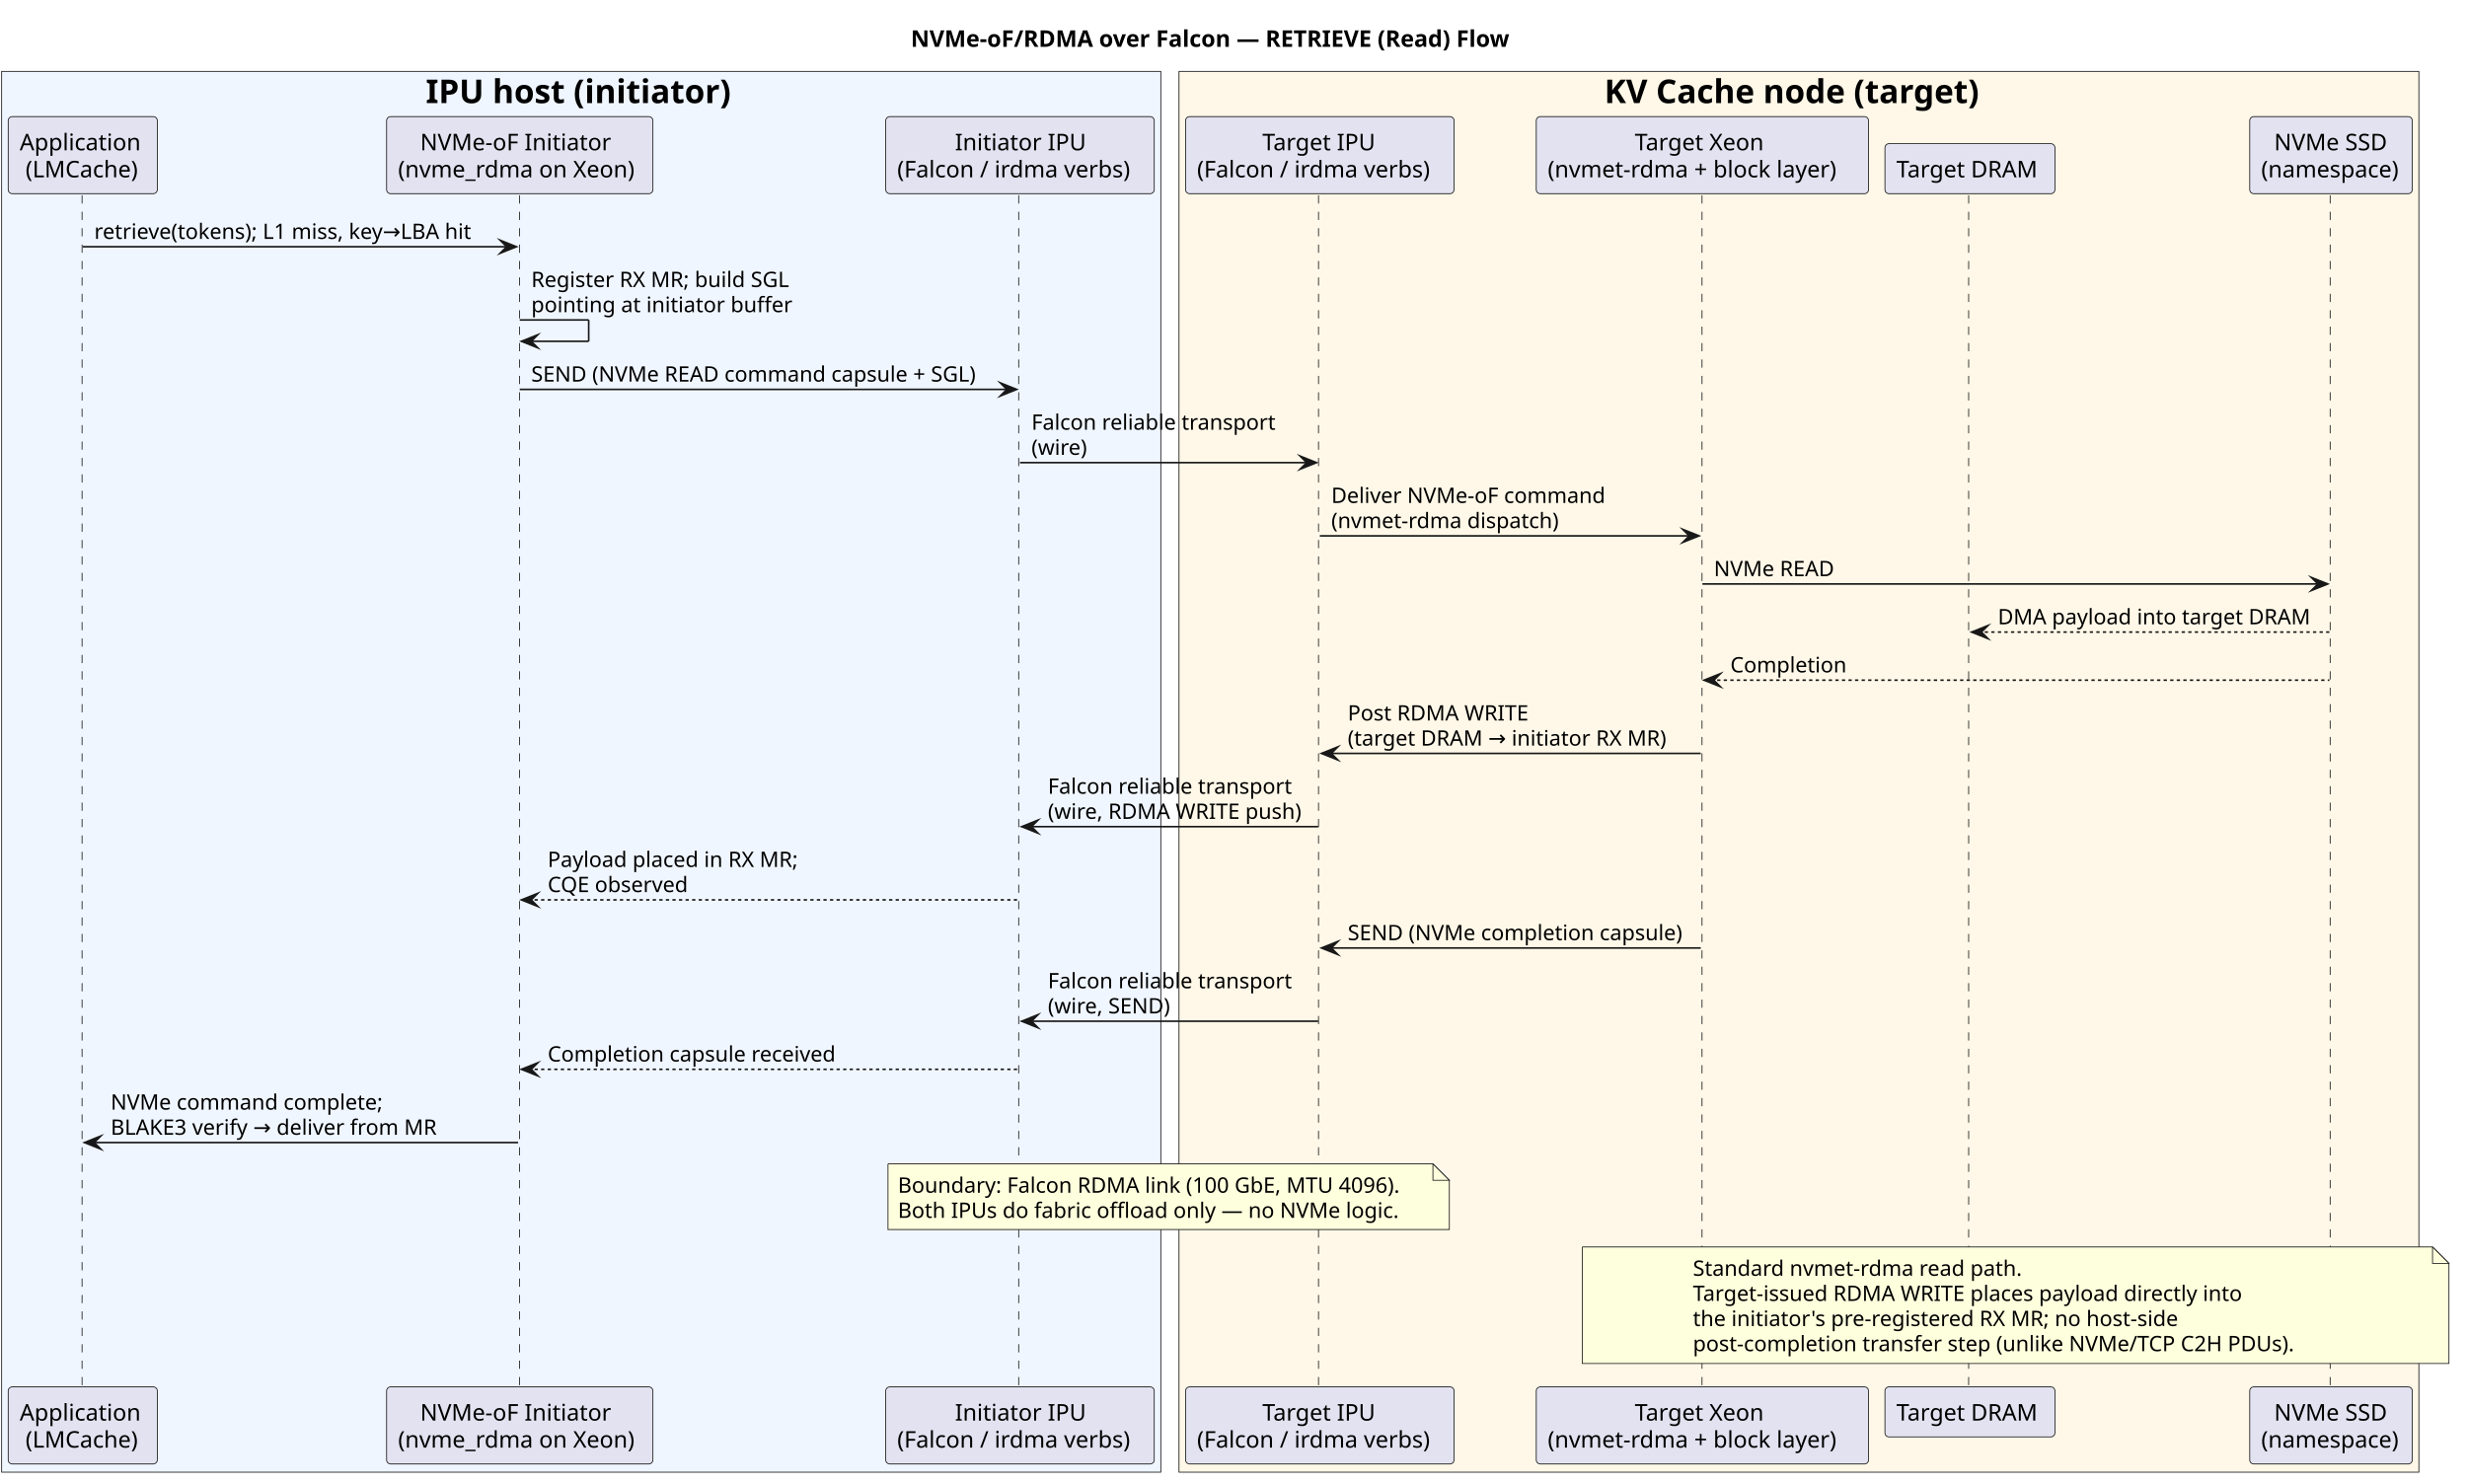
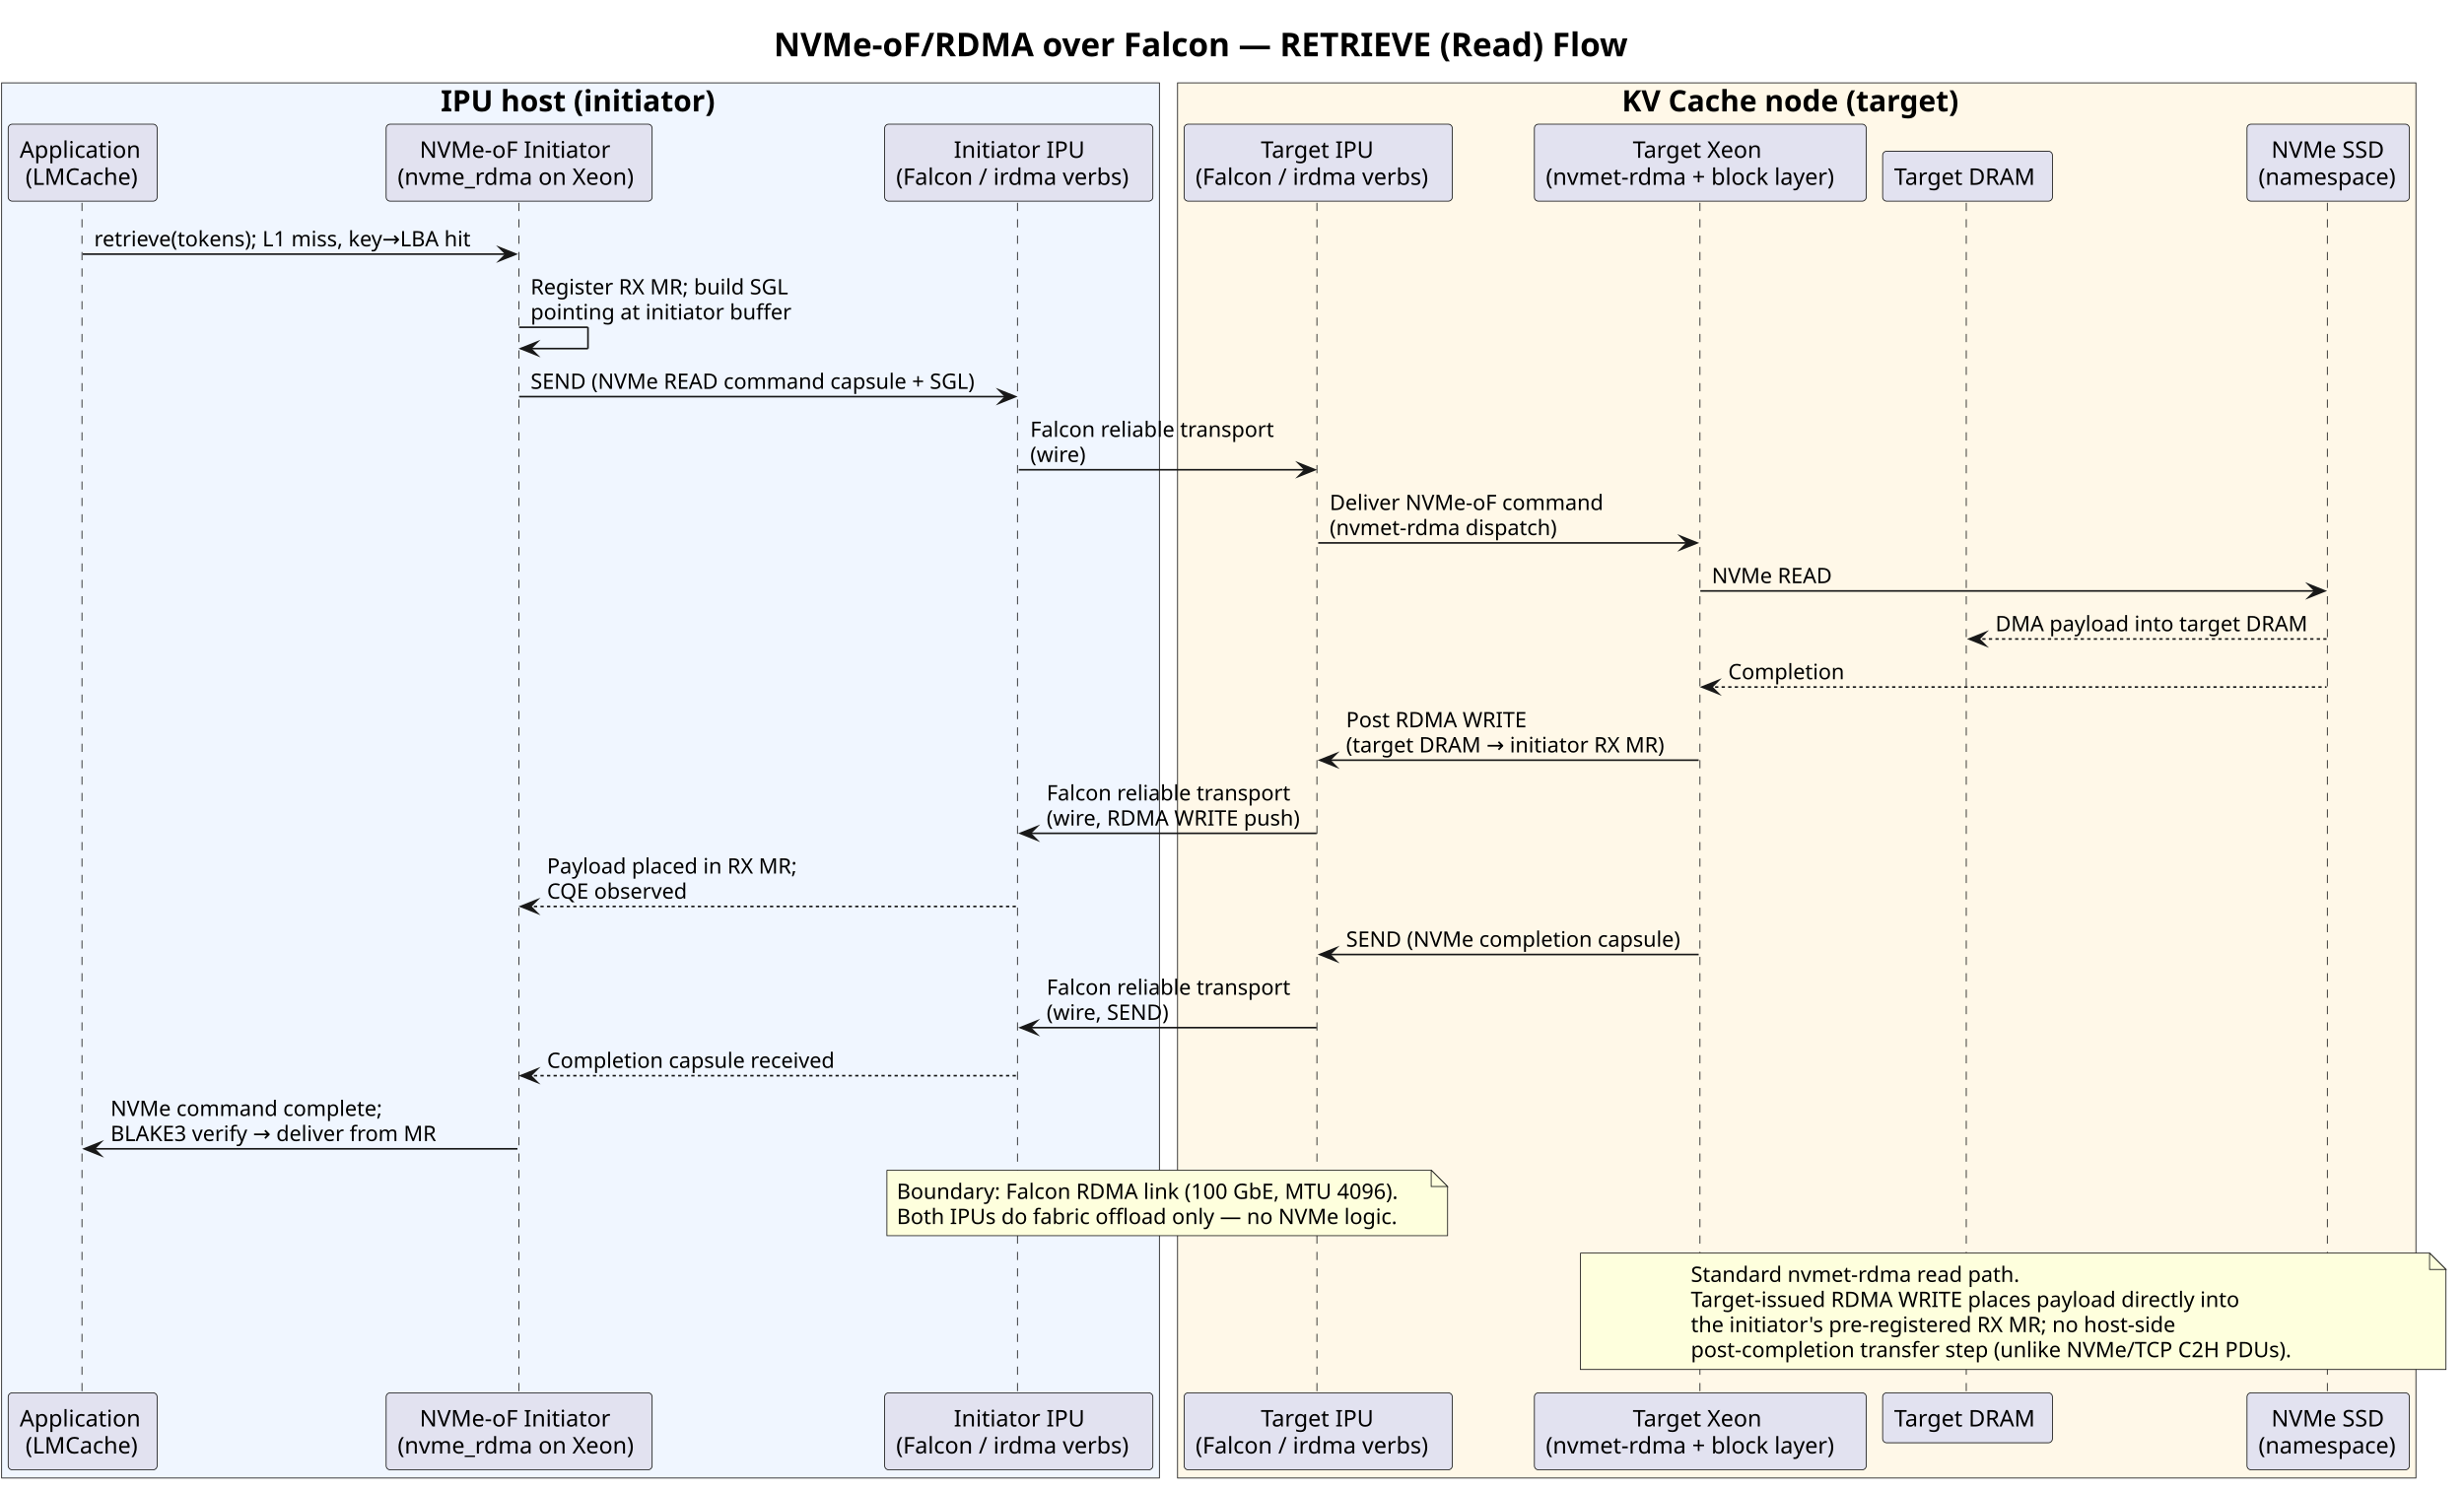
- <svg xmlns="http://www.w3.org/2000/svg" contentStyleType="text/css" data-diagram-type="SEQUENCE" height="904px" preserveAspectRatio="none" style="width:1503px;height:904px;background:#FFFFFF;" version="1.1" viewBox="0 0 1503 904" width="1503px" zoomAndPan="magnify">
+ <svg xmlns="http://www.w3.org/2000/svg" contentStyleType="text/css" data-diagram-type="SEQUENCE" height="908px" preserveAspectRatio="none" style="width:1503px;height:908px;background:#FFFFFF;" version="1.1" viewBox="0 0 1503 908" width="1503px" zoomAndPan="magnify">
  <defs />
  <g>
-     <g class="title" data-source-line="1">
-       <text fill="#000000" font-family="sans-serif" font-size="14" font-weight="700" lengthAdjust="spacing" textLength="386.962" x="554.883" y="28.535">NVMe-oF/RDMA over Falcon — RETRIEVE (Read) Flow</text>
-     </g>
-     <rect fill="#F0F6FF" height="853.514" style="stroke:#181818;stroke-width:0.5;" width="706.216" x="1" y="43.488" />
-     <text fill="#000000" font-family="sans-serif" font-size="20" font-weight="700" lengthAdjust="spacing" textLength="189.434" x="259.391" y="62.824">IPU host (initiator)</text>
-     <rect fill="#FFF8E8" height="853.514" style="stroke:#181818;stroke-width:0.5;" width="755.383" x="718.292" y="43.488" />
-     <text fill="#000000" font-family="sans-serif" font-size="20" font-weight="700" lengthAdjust="spacing" textLength="237.129" x="977.419" y="62.824">KV Cache node (target)</text>
-     <g class="participant-lifeline" data-entity-uid="part1" data-qualified-name="APP" data-source-line="5" id="part1-lifeline">
-       <g>
-         <rect fill="#000000" fill-opacity="0" height="727.006" width="8" x="46.425" y="119.019" />
-         <line style="stroke:#181818;stroke-width:0.5;stroke-dasharray:5,5;" x1="50" x2="50" y1="119.019" y2="846.025" />
-       </g>
-     </g>
-     <g class="participant-lifeline" data-entity-uid="part2" data-qualified-name="INIT" data-source-line="6" id="part2-lifeline">
-       <g>
-         <rect fill="#000000" fill-opacity="0" height="727.006" width="8" x="312.658" y="119.019" />
-         <line style="stroke:#181818;stroke-width:0.5;stroke-dasharray:5,5;" x1="316.532" x2="316.532" y1="119.019" y2="846.025" />
-       </g>
-     </g>
-     <g class="participant-lifeline" data-entity-uid="part3" data-qualified-name="IFAL" data-source-line="7" id="part3-lifeline">
-       <g>
-         <rect fill="#000000" fill-opacity="0" height="727.006" width="8" x="617.421" y="119.019" />
-         <line style="stroke:#181818;stroke-width:0.5;stroke-dasharray:5,5;" x1="620.625" x2="620.625" y1="119.019" y2="846.025" />
-       </g>
-     </g>
-     <g class="participant-lifeline" data-entity-uid="part4" data-qualified-name="TFAL" data-source-line="12" id="part4-lifeline">
-       <g>
-         <rect fill="#000000" fill-opacity="0" height="727.006" width="8" x="800.087" y="119.019" />
-         <line style="stroke:#181818;stroke-width:0.5;stroke-dasharray:5,5;" x1="803.292" x2="803.292" y1="119.019" y2="846.025" />
-       </g>
-     </g>
-     <g class="participant-lifeline" data-entity-uid="part5" data-qualified-name="CPU" data-source-line="13" id="part5-lifeline">
-       <g>
-         <rect fill="#000000" fill-opacity="0" height="727.006" width="8" x="1033.166" y="119.019" />
-         <line style="stroke:#181818;stroke-width:0.5;stroke-dasharray:5,5;" x1="1036.946" x2="1036.946" y1="119.019" y2="846.025" />
-       </g>
-     </g>
-     <g class="participant-lifeline" data-entity-uid="part6" data-qualified-name="TDDR" data-source-line="14" id="part6-lifeline">
-       <g>
-         <rect fill="#000000" fill-opacity="0" height="727.006" width="8" x="1196.168" y="119.019" />
-         <line style="stroke:#181818;stroke-width:0.5;stroke-dasharray:5,5;" x1="1199.386" x2="1199.386" y1="119.019" y2="846.025" />
-       </g>
-     </g>
-     <g class="participant-lifeline" data-entity-uid="part7" data-qualified-name="SSD" data-source-line="15" id="part7-lifeline">
-       <g>
-         <rect fill="#000000" fill-opacity="0" height="727.006" width="8" x="1416.152" y="119.019" />
-         <line style="stroke:#181818;stroke-width:0.5;stroke-dasharray:5,5;" x1="1419.629" x2="1419.629" y1="119.019" y2="846.025" />
-       </g>
-     </g>
-     <g class="participant participant-head" data-entity-uid="part1" data-qualified-name="APP" data-source-line="5" id="part1-head">
-       <rect fill="#E2E2F0" height="46.977" rx="2.5" ry="2.5" style="stroke:#181818;stroke-width:0.5;" width="90.85" x="5" y="71.043" />
-       <text fill="#000000" font-family="sans-serif" font-size="14" lengthAdjust="spacing" textLength="76.85" x="12" y="91.578">Application</text>
-       <text fill="#000000" font-family="sans-serif" font-size="14" lengthAdjust="spacing" textLength="69.706" x="15.572" y="108.066">(LMCache)</text>
-     </g>
-     <g class="participant participant-tail" data-entity-uid="part1" data-qualified-name="APP" data-source-line="5" id="part1-tail">
-       <rect fill="#E2E2F0" height="46.977" rx="2.5" ry="2.5" style="stroke:#181818;stroke-width:0.5;" width="90.85" x="5" y="845.025" />
-       <text fill="#000000" font-family="sans-serif" font-size="14" lengthAdjust="spacing" textLength="76.85" x="12" y="865.561">Application</text>
-       <text fill="#000000" font-family="sans-serif" font-size="14" lengthAdjust="spacing" textLength="69.706" x="15.572" y="882.049">(LMCache)</text>
-     </g>
-     <g class="participant participant-head" data-entity-uid="part2" data-qualified-name="INIT" data-source-line="6" id="part2-head">
-       <rect fill="#E2E2F0" height="46.977" rx="2.5" ry="2.5" style="stroke:#181818;stroke-width:0.5;" width="162.251" x="235.532" y="71.043" />
-       <text fill="#000000" font-family="sans-serif" font-size="14" lengthAdjust="spacing" textLength="121.338" x="255.989" y="91.578">NVMe-oF Initiator</text>
-       <text fill="#000000" font-family="sans-serif" font-size="14" lengthAdjust="spacing" textLength="148.251" x="242.532" y="108.066">(nvme_rdma on Xeon)</text>
-     </g>
-     <g class="participant participant-tail" data-entity-uid="part2" data-qualified-name="INIT" data-source-line="6" id="part2-tail">
-       <rect fill="#E2E2F0" height="46.977" rx="2.5" ry="2.5" style="stroke:#181818;stroke-width:0.5;" width="162.251" x="235.532" y="845.025" />
-       <text fill="#000000" font-family="sans-serif" font-size="14" lengthAdjust="spacing" textLength="121.338" x="255.989" y="865.561">NVMe-oF Initiator</text>
-       <text fill="#000000" font-family="sans-serif" font-size="14" lengthAdjust="spacing" textLength="148.251" x="242.532" y="882.049">(nvme_rdma on Xeon)</text>
-     </g>
-     <g class="participant participant-head" data-entity-uid="part3" data-qualified-name="IFAL" data-source-line="7" id="part3-head">
-       <rect fill="#E2E2F0" height="46.977" rx="2.5" ry="2.5" style="stroke:#181818;stroke-width:0.5;" width="163.591" x="539.625" y="71.043" />
-       <text fill="#000000" font-family="sans-serif" font-size="14" lengthAdjust="spacing" textLength="79.249" x="581.796" y="91.578">Initiator IPU</text>
-       <text fill="#000000" font-family="sans-serif" font-size="14" lengthAdjust="spacing" textLength="149.591" x="546.625" y="108.066">(Falcon / irdma verbs)</text>
-     </g>
-     <g class="participant participant-tail" data-entity-uid="part3" data-qualified-name="IFAL" data-source-line="7" id="part3-tail">
-       <rect fill="#E2E2F0" height="46.977" rx="2.5" ry="2.5" style="stroke:#181818;stroke-width:0.5;" width="163.591" x="539.625" y="845.025" />
-       <text fill="#000000" font-family="sans-serif" font-size="14" lengthAdjust="spacing" textLength="79.249" x="581.796" y="865.561">Initiator IPU</text>
-       <text fill="#000000" font-family="sans-serif" font-size="14" lengthAdjust="spacing" textLength="149.591" x="546.625" y="882.049">(Falcon / irdma verbs)</text>
-     </g>
-     <g class="participant participant-head" data-entity-uid="part4" data-qualified-name="TFAL" data-source-line="12" id="part4-head">
-       <rect fill="#E2E2F0" height="46.977" rx="2.5" ry="2.5" style="stroke:#181818;stroke-width:0.5;" width="163.591" x="722.292" y="71.043" />
-       <text fill="#000000" font-family="sans-serif" font-size="14" lengthAdjust="spacing" textLength="69.98" x="769.097" y="91.578">Target IPU</text>
-       <text fill="#000000" font-family="sans-serif" font-size="14" lengthAdjust="spacing" textLength="149.591" x="729.292" y="108.066">(Falcon / irdma verbs)</text>
-     </g>
-     <g class="participant participant-tail" data-entity-uid="part4" data-qualified-name="TFAL" data-source-line="12" id="part4-tail">
-       <rect fill="#E2E2F0" height="46.977" rx="2.5" ry="2.5" style="stroke:#181818;stroke-width:0.5;" width="163.591" x="722.292" y="845.025" />
-       <text fill="#000000" font-family="sans-serif" font-size="14" lengthAdjust="spacing" textLength="69.98" x="769.097" y="865.561">Target IPU</text>
-       <text fill="#000000" font-family="sans-serif" font-size="14" lengthAdjust="spacing" textLength="149.591" x="729.292" y="882.049">(Falcon / irdma verbs)</text>
-     </g>
-     <g class="participant participant-head" data-entity-uid="part5" data-qualified-name="CPU" data-source-line="13" id="part5-head">
-       <rect fill="#E2E2F0" height="46.977" rx="2.5" ry="2.5" style="stroke:#181818;stroke-width:0.5;" width="202.44" x="935.946" y="71.043" />
-       <text fill="#000000" font-family="sans-serif" font-size="14" lengthAdjust="spacing" textLength="82.359" x="995.986" y="91.578">Target Xeon</text>
-       <text fill="#000000" font-family="sans-serif" font-size="14" lengthAdjust="spacing" textLength="188.44" x="942.946" y="108.066">(nvmet-rdma + block layer)</text>
-     </g>
-     <g class="participant participant-tail" data-entity-uid="part5" data-qualified-name="CPU" data-source-line="13" id="part5-tail">
-       <rect fill="#E2E2F0" height="46.977" rx="2.5" ry="2.5" style="stroke:#181818;stroke-width:0.5;" width="202.44" x="935.946" y="845.025" />
-       <text fill="#000000" font-family="sans-serif" font-size="14" lengthAdjust="spacing" textLength="82.359" x="995.986" y="865.561">Target Xeon</text>
-       <text fill="#000000" font-family="sans-serif" font-size="14" lengthAdjust="spacing" textLength="188.44" x="942.946" y="882.049">(nvmet-rdma + block layer)</text>
-     </g>
-     <g class="participant participant-head" data-entity-uid="part6" data-qualified-name="TDDR" data-source-line="14" id="part6-head">
-       <rect fill="#E2E2F0" height="30.488" rx="2.5" ry="2.5" style="stroke:#181818;stroke-width:0.5;" width="103.564" x="1148.386" y="87.531" />
-       <text fill="#000000" font-family="sans-serif" font-size="14" lengthAdjust="spacing" textLength="89.564" x="1155.386" y="108.066">Target DRAM</text>
-     </g>
-     <g class="participant participant-tail" data-entity-uid="part6" data-qualified-name="TDDR" data-source-line="14" id="part6-tail">
-       <rect fill="#E2E2F0" height="30.488" rx="2.5" ry="2.5" style="stroke:#181818;stroke-width:0.5;" width="103.564" x="1148.386" y="845.025" />
-       <text fill="#000000" font-family="sans-serif" font-size="14" lengthAdjust="spacing" textLength="89.564" x="1155.386" y="865.561">Target DRAM</text>
-     </g>
-     <g class="participant participant-head" data-entity-uid="part7" data-qualified-name="SSD" data-source-line="15" id="part7-head">
-       <rect fill="#E2E2F0" height="46.977" rx="2.5" ry="2.5" style="stroke:#181818;stroke-width:0.5;" width="99.046" x="1370.629" y="71.043" />
-       <text fill="#000000" font-family="sans-serif" font-size="14" lengthAdjust="spacing" textLength="69.351" x="1385.477" y="91.578">NVMe SSD</text>
-       <text fill="#000000" font-family="sans-serif" font-size="14" lengthAdjust="spacing" textLength="85.046" x="1377.629" y="108.066">(namespace)</text>
-     </g>
-     <g class="participant participant-tail" data-entity-uid="part7" data-qualified-name="SSD" data-source-line="15" id="part7-tail">
-       <rect fill="#E2E2F0" height="46.977" rx="2.5" ry="2.5" style="stroke:#181818;stroke-width:0.5;" width="99.046" x="1370.629" y="845.025" />
-       <text fill="#000000" font-family="sans-serif" font-size="14" lengthAdjust="spacing" textLength="69.351" x="1385.477" y="865.561">NVMe SSD</text>
-       <text fill="#000000" font-family="sans-serif" font-size="14" lengthAdjust="spacing" textLength="85.046" x="1377.629" y="882.049">(namespace)</text>
-     </g>
-     <g class="message" data-entity-1="part1" data-entity-2="part2" data-source-line="18" id="msg1">
-       <polygon fill="#181818" points="304.658,146.33,314.658,150.33,304.658,154.33,308.658,150.33" style="stroke:#181818;stroke-width:1;stroke-linejoin:miter;stroke-miterlimit:10;" />
-       <line style="stroke:#181818;stroke-width:1;" x1="50.425" x2="310.658" y1="150.33" y2="150.33" />
-       <text fill="#000000" font-family="sans-serif" font-size="13" lengthAdjust="spacing" textLength="242.233" x="57.425" y="145.588">retrieve(tokens); L1 miss, key→LBA hit</text>
-     </g>
-     <g class="message" data-entity-1="part2" data-entity-2="part2" data-source-line="19" id="msg2">
-       <line style="stroke:#181818;stroke-width:1;" x1="316.658" x2="358.658" y1="194.951" y2="194.951" />
-       <line style="stroke:#181818;stroke-width:1;" x1="358.658" x2="358.658" y1="194.951" y2="207.951" />
-       <line style="stroke:#181818;stroke-width:1;" x1="317.658" x2="358.658" y1="207.951" y2="207.951" />
-       <polygon fill="#181818" points="327.658,203.951,317.658,207.951,327.658,211.951,323.658,207.951" style="stroke:#181818;stroke-width:1;stroke-linejoin:miter;stroke-miterlimit:10;" />
-       <text fill="#000000" font-family="sans-serif" font-size="13" lengthAdjust="spacing" textLength="162.995" x="323.658" y="174.898">Register RX MR; build SGL</text>
-       <text fill="#000000" font-family="sans-serif" font-size="13" lengthAdjust="spacing" textLength="165.09" x="323.658" y="190.209">pointing at initiator buffer</text>
-     </g>
-     <g class="message" data-entity-1="part2" data-entity-2="part3" data-source-line="20" id="msg3">
-       <polygon fill="#181818" points="609.421,233.262,619.421,237.262,609.421,241.262,613.421,237.262" style="stroke:#181818;stroke-width:1;stroke-linejoin:miter;stroke-miterlimit:10;" />
-       <line style="stroke:#181818;stroke-width:1;" x1="316.658" x2="615.421" y1="237.262" y2="237.262" />
-       <text fill="#000000" font-family="sans-serif" font-size="13" lengthAdjust="spacing" textLength="280.763" x="323.658" y="232.519">SEND (NVMe READ command capsule + SGL)</text>
-     </g>
-     <g class="message" data-entity-1="part3" data-entity-2="part4" data-source-line="21" id="msg4">
-       <polygon fill="#181818" points="792.087,277.883,802.087,281.883,792.087,285.883,796.087,281.883" style="stroke:#181818;stroke-width:1;stroke-linejoin:miter;stroke-miterlimit:10;" />
-       <line style="stroke:#181818;stroke-width:1;" x1="621.421" x2="798.087" y1="281.883" y2="281.883" />
-       <text fill="#000000" font-family="sans-serif" font-size="13" lengthAdjust="spacing" textLength="153.69" x="628.421" y="261.83">Falcon reliable transport</text>
-       <text fill="#000000" font-family="sans-serif" font-size="13" lengthAdjust="spacing" textLength="34.791" x="628.421" y="277.141">(wire)</text>
-     </g>
-     <g class="message" data-entity-1="part4" data-entity-2="part5" data-source-line="22" id="msg5">
-       <polygon fill="#181818" points="1025.166,322.504,1035.166,326.504,1025.166,330.504,1029.166,326.504" style="stroke:#181818;stroke-width:1;stroke-linejoin:miter;stroke-miterlimit:10;" />
-       <line style="stroke:#181818;stroke-width:1;" x1="804.087" x2="1031.166" y1="326.504" y2="326.504" />
-       <text fill="#000000" font-family="sans-serif" font-size="13" lengthAdjust="spacing" textLength="173.38" x="811.087" y="306.451">Deliver NVMe-oF command</text>
-       <text fill="#000000" font-family="sans-serif" font-size="13" lengthAdjust="spacing" textLength="145.463" x="811.087" y="321.762">(nvmet-rdma dispatch)</text>
-     </g>
-     <g class="message" data-entity-1="part5" data-entity-2="part7" data-source-line="24" id="msg6">
-       <polygon fill="#181818" points="1408.152,351.815,1418.152,355.815,1408.152,359.815,1412.152,355.815" style="stroke:#181818;stroke-width:1;stroke-linejoin:miter;stroke-miterlimit:10;" />
-       <line style="stroke:#181818;stroke-width:1;" x1="1037.166" x2="1414.152" y1="355.815" y2="355.815" />
-       <text fill="#000000" font-family="sans-serif" font-size="13" lengthAdjust="spacing" textLength="74.629" x="1044.166" y="351.072">NVMe READ</text>
-     </g>
-     <g class="message" data-entity-1="part7" data-entity-2="part6" data-source-line="25" id="msg7">
-       <polygon fill="#181818" points="1211.168,381.125,1201.168,385.125,1211.168,389.125,1207.168,385.125" style="stroke:#181818;stroke-width:1;stroke-linejoin:miter;stroke-miterlimit:10;" />
-       <line style="stroke:#181818;stroke-width:1;stroke-dasharray:2,2;" x1="1205.168" x2="1419.152" y1="385.125" y2="385.125" />
-       <text fill="#000000" font-family="sans-serif" font-size="13" lengthAdjust="spacing" textLength="195.984" x="1217.168" y="380.383">DMA payload into target DRAM</text>
-     </g>
-     <g class="message" data-entity-1="part7" data-entity-2="part5" data-source-line="26" id="msg8">
-       <polygon fill="#181818" points="1048.166,410.435,1038.166,414.435,1048.166,418.435,1044.166,414.435" style="stroke:#181818;stroke-width:1;stroke-linejoin:miter;stroke-miterlimit:10;" />
-       <line style="stroke:#181818;stroke-width:1;stroke-dasharray:2,2;" x1="1042.166" x2="1419.152" y1="414.435" y2="414.435" />
-       <text fill="#000000" font-family="sans-serif" font-size="13" lengthAdjust="spacing" textLength="72.973" x="1054.166" y="409.693">Completion</text>
-     </g>
-     <g class="message" data-entity-1="part5" data-entity-2="part4" data-source-line="28" id="msg9">
-       <polygon fill="#181818" points="815.087,455.057,805.087,459.057,815.087,463.057,811.087,459.057" style="stroke:#181818;stroke-width:1;stroke-linejoin:miter;stroke-miterlimit:10;" />
-       <line style="stroke:#181818;stroke-width:1;" x1="809.087" x2="1036.166" y1="459.057" y2="459.057" />
-       <text fill="#000000" font-family="sans-serif" font-size="13" lengthAdjust="spacing" textLength="111.363" x="821.087" y="439.004">Post RDMA WRITE</text>
-       <text fill="#000000" font-family="sans-serif" font-size="13" lengthAdjust="spacing" textLength="203.042" x="821.087" y="454.315">(target DRAM → initiator RX MR)</text>
-     </g>
-     <g class="message" data-entity-1="part4" data-entity-2="part3" data-source-line="29" id="msg10">
-       <polygon fill="#181818" points="632.421,499.678,622.421,503.678,632.421,507.678,628.421,503.678" style="stroke:#181818;stroke-width:1;stroke-linejoin:miter;stroke-miterlimit:10;" />
-       <line style="stroke:#181818;stroke-width:1;" x1="626.421" x2="803.087" y1="503.678" y2="503.678" />
-       <text fill="#000000" font-family="sans-serif" font-size="13" lengthAdjust="spacing" textLength="153.69" x="638.421" y="483.625">Falcon reliable transport</text>
-       <text fill="#000000" font-family="sans-serif" font-size="13" lengthAdjust="spacing" textLength="158.666" x="638.421" y="498.935">(wire, RDMA WRITE push)</text>
-     </g>
-     <g class="message" data-entity-1="part3" data-entity-2="part2" data-source-line="30" id="msg11">
-       <polygon fill="#181818" points="327.658,544.299,317.658,548.299,327.658,552.299,323.658,548.299" style="stroke:#181818;stroke-width:1;stroke-linejoin:miter;stroke-miterlimit:10;" />
-       <line style="stroke:#181818;stroke-width:1;stroke-dasharray:2,2;" x1="321.658" x2="620.421" y1="548.299" y2="548.299" />
-       <text fill="#000000" font-family="sans-serif" font-size="13" lengthAdjust="spacing" textLength="157.631" x="333.658" y="528.246">Payload placed in RX MR;</text>
-       <text fill="#000000" font-family="sans-serif" font-size="13" lengthAdjust="spacing" textLength="87.763" x="333.658" y="543.557">CQE observed</text>
-     </g>
-     <g class="message" data-entity-1="part5" data-entity-2="part4" data-source-line="32" id="msg12">
-       <polygon fill="#181818" points="815.087,573.609,805.087,577.609,815.087,581.609,811.087,577.609" style="stroke:#181818;stroke-width:1;stroke-linejoin:miter;stroke-miterlimit:10;" />
-       <line style="stroke:#181818;stroke-width:1;" x1="809.087" x2="1036.166" y1="577.609" y2="577.609" />
-       <text fill="#000000" font-family="sans-serif" font-size="13" lengthAdjust="spacing" textLength="209.079" x="821.087" y="572.867">SEND (NVMe completion capsule)</text>
-     </g>
-     <g class="message" data-entity-1="part4" data-entity-2="part3" data-source-line="33" id="msg13">
-       <polygon fill="#181818" points="632.421,618.231,622.421,622.231,632.421,626.231,628.421,622.231" style="stroke:#181818;stroke-width:1;stroke-linejoin:miter;stroke-miterlimit:10;" />
-       <line style="stroke:#181818;stroke-width:1;" x1="626.421" x2="803.087" y1="622.231" y2="622.231" />
-       <text fill="#000000" font-family="sans-serif" font-size="13" lengthAdjust="spacing" textLength="153.69" x="638.421" y="602.178">Falcon reliable transport</text>
-       <text fill="#000000" font-family="sans-serif" font-size="13" lengthAdjust="spacing" textLength="76.407" x="638.421" y="617.488">(wire, SEND)</text>
-     </g>
-     <g class="message" data-entity-1="part3" data-entity-2="part2" data-source-line="34" id="msg14">
-       <polygon fill="#181818" points="327.658,647.541,317.658,651.541,327.658,655.541,323.658,651.541" style="stroke:#181818;stroke-width:1;stroke-linejoin:miter;stroke-miterlimit:10;" />
-       <line style="stroke:#181818;stroke-width:1;stroke-dasharray:2,2;" x1="321.658" x2="620.421" y1="651.541" y2="651.541" />
-       <text fill="#000000" font-family="sans-serif" font-size="13" lengthAdjust="spacing" textLength="181.289" x="333.658" y="646.799">Completion capsule received</text>
-     </g>
-     <g class="message" data-entity-1="part2" data-entity-2="part1" data-source-line="36" id="msg15">
-       <polygon fill="#181818" points="61.425,692.162,51.425,696.162,61.425,700.162,57.425,696.162" style="stroke:#181818;stroke-width:1;stroke-linejoin:miter;stroke-miterlimit:10;" />
-       <line style="stroke:#181818;stroke-width:1;" x1="55.425" x2="315.658" y1="696.162" y2="696.162" />
-       <text fill="#000000" font-family="sans-serif" font-size="13" lengthAdjust="spacing" textLength="169.298" x="67.425" y="676.109">NVMe command complete;</text>
-       <text fill="#000000" font-family="sans-serif" font-size="13" lengthAdjust="spacing" textLength="207.188" x="67.425" y="691.42">BLAKE3 verify → deliver from MR</text>
-     </g>
-     <path d="M541,709.162 L541,749.162 L883,749.162 L883,719.162 L873,709.162 L541,709.162" fill="#FEFFDD" style="stroke:#181818;stroke-width:0.5;" />
-     <path d="M873,709.162 L873,719.162 L883,719.162 L873,709.162" fill="#FEFFDD" style="stroke:#181818;stroke-width:0.5;" />
-     <text fill="#000000" font-family="sans-serif" font-size="13" lengthAdjust="spacing" textLength="321.172" x="547" y="726.731">Boundary: Falcon RDMA link (100 GbE, MTU 4096).</text>
-     <text fill="#000000" font-family="sans-serif" font-size="13" lengthAdjust="spacing" textLength="315.25" x="547" y="742.041">Both IPUs do fabric offload only — no NVMe logic.</text>
-     <path d="M964,759.783 L964,830.783 L1492,830.783 L1492,769.783 L1482,759.783 L964,759.783" fill="#FEFFDD" style="stroke:#181818;stroke-width:0.5;" />
-     <path d="M1482,759.783 L1482,769.783 L1492,769.783 L1482,759.783" fill="#FEFFDD" style="stroke:#181818;stroke-width:0.5;" />
-     <text fill="#000000" font-family="sans-serif" font-size="13" lengthAdjust="spacing" textLength="208.019" x="1031.388" y="777.352">Standard nvmet-rdma read path.</text>
-     <text fill="#000000" font-family="sans-serif" font-size="13" lengthAdjust="spacing" textLength="350.264" x="1031.388" y="792.662">Target-issued RDMA WRITE places payload directly into</text>
-     <text fill="#000000" font-family="sans-serif" font-size="13" lengthAdjust="spacing" textLength="312.99" x="1031.388" y="807.973">the initiator's pre-registered RX MR; no host-side</text>
-     <text fill="#000000" font-family="sans-serif" font-size="13" lengthAdjust="spacing" textLength="384.954" x="1031.388" y="823.283">post-completion transfer step (unlike NVMe/TCP C2H PDUs).</text>
+     <g class="title" data-source-line="2">
+       <text fill="#000000" font-family="sans-serif" font-size="20" font-weight="700" lengthAdjust="spacing" textLength="552.803" x="471.963" y="34.336">NVMe-oF/RDMA over Falcon — RETRIEVE (Read) Flow</text>
+     </g>
+     <rect fill="#F0F6FF" height="851.158" style="stroke:#181818;stroke-width:0.5;" width="706.216" x="1" y="50.555" />
+     <text fill="#000000" font-family="sans-serif" font-size="18" font-weight="700" lengthAdjust="spacing" textLength="170.49" x="268.863" y="67.957">IPU host (initiator)</text>
+     <rect fill="#FFF8E8" height="851.158" style="stroke:#181818;stroke-width:0.5;" width="755.383" x="718.292" y="50.555" />
+     <text fill="#000000" font-family="sans-serif" font-size="18" font-weight="700" lengthAdjust="spacing" textLength="213.416" x="989.275" y="67.957">KV Cache node (target)</text>
+     <g class="participant-lifeline" data-entity-uid="part1" data-qualified-name="APP" data-source-line="6" id="part1-lifeline">
+       <g>
+         <rect fill="#000000" fill-opacity="0" height="727.006" width="8" x="46.425" y="123.731" />
+         <line style="stroke:#181818;stroke-width:0.5;stroke-dasharray:5,5;" x1="50" x2="50" y1="123.731" y2="850.736" />
+       </g>
+     </g>
+     <g class="participant-lifeline" data-entity-uid="part2" data-qualified-name="INIT" data-source-line="7" id="part2-lifeline">
+       <g>
+         <rect fill="#000000" fill-opacity="0" height="727.006" width="8" x="312.658" y="123.731" />
+         <line style="stroke:#181818;stroke-width:0.5;stroke-dasharray:5,5;" x1="316.532" x2="316.532" y1="123.731" y2="850.736" />
+       </g>
+     </g>
+     <g class="participant-lifeline" data-entity-uid="part3" data-qualified-name="IFAL" data-source-line="8" id="part3-lifeline">
+       <g>
+         <rect fill="#000000" fill-opacity="0" height="727.006" width="8" x="617.421" y="123.731" />
+         <line style="stroke:#181818;stroke-width:0.5;stroke-dasharray:5,5;" x1="620.625" x2="620.625" y1="123.731" y2="850.736" />
+       </g>
+     </g>
+     <g class="participant-lifeline" data-entity-uid="part4" data-qualified-name="TFAL" data-source-line="13" id="part4-lifeline">
+       <g>
+         <rect fill="#000000" fill-opacity="0" height="727.006" width="8" x="800.087" y="123.731" />
+         <line style="stroke:#181818;stroke-width:0.5;stroke-dasharray:5,5;" x1="803.292" x2="803.292" y1="123.731" y2="850.736" />
+       </g>
+     </g>
+     <g class="participant-lifeline" data-entity-uid="part5" data-qualified-name="CPU" data-source-line="14" id="part5-lifeline">
+       <g>
+         <rect fill="#000000" fill-opacity="0" height="727.006" width="8" x="1033.166" y="123.731" />
+         <line style="stroke:#181818;stroke-width:0.5;stroke-dasharray:5,5;" x1="1036.946" x2="1036.946" y1="123.731" y2="850.736" />
+       </g>
+     </g>
+     <g class="participant-lifeline" data-entity-uid="part6" data-qualified-name="TDDR" data-source-line="15" id="part6-lifeline">
+       <g>
+         <rect fill="#000000" fill-opacity="0" height="727.006" width="8" x="1196.168" y="123.731" />
+         <line style="stroke:#181818;stroke-width:0.5;stroke-dasharray:5,5;" x1="1199.386" x2="1199.386" y1="123.731" y2="850.736" />
+       </g>
+     </g>
+     <g class="participant-lifeline" data-entity-uid="part7" data-qualified-name="SSD" data-source-line="16" id="part7-lifeline">
+       <g>
+         <rect fill="#000000" fill-opacity="0" height="727.006" width="8" x="1416.152" y="123.731" />
+         <line style="stroke:#181818;stroke-width:0.5;stroke-dasharray:5,5;" x1="1419.629" x2="1419.629" y1="123.731" y2="850.736" />
+       </g>
+     </g>
+     <g class="participant participant-head" data-entity-uid="part1" data-qualified-name="APP" data-source-line="6" id="part1-head">
+       <rect fill="#E2E2F0" height="46.977" rx="2.5" ry="2.5" style="stroke:#181818;stroke-width:0.5;" width="90.85" x="5" y="75.754" />
+       <text fill="#000000" font-family="sans-serif" font-size="14" lengthAdjust="spacing" textLength="76.85" x="12" y="96.289">Application</text>
+       <text fill="#000000" font-family="sans-serif" font-size="14" lengthAdjust="spacing" textLength="69.706" x="15.572" y="112.777">(LMCache)</text>
+     </g>
+     <g class="participant participant-tail" data-entity-uid="part1" data-qualified-name="APP" data-source-line="6" id="part1-tail">
+       <rect fill="#E2E2F0" height="46.977" rx="2.5" ry="2.5" style="stroke:#181818;stroke-width:0.5;" width="90.85" x="5" y="849.736" />
+       <text fill="#000000" font-family="sans-serif" font-size="14" lengthAdjust="spacing" textLength="76.85" x="12" y="870.271">Application</text>
+       <text fill="#000000" font-family="sans-serif" font-size="14" lengthAdjust="spacing" textLength="69.706" x="15.572" y="886.76">(LMCache)</text>
+     </g>
+     <g class="participant participant-head" data-entity-uid="part2" data-qualified-name="INIT" data-source-line="7" id="part2-head">
+       <rect fill="#E2E2F0" height="46.977" rx="2.5" ry="2.5" style="stroke:#181818;stroke-width:0.5;" width="162.251" x="235.532" y="75.754" />
+       <text fill="#000000" font-family="sans-serif" font-size="14" lengthAdjust="spacing" textLength="121.338" x="255.989" y="96.289">NVMe-oF Initiator</text>
+       <text fill="#000000" font-family="sans-serif" font-size="14" lengthAdjust="spacing" textLength="148.251" x="242.532" y="112.777">(nvme_rdma on Xeon)</text>
+     </g>
+     <g class="participant participant-tail" data-entity-uid="part2" data-qualified-name="INIT" data-source-line="7" id="part2-tail">
+       <rect fill="#E2E2F0" height="46.977" rx="2.5" ry="2.5" style="stroke:#181818;stroke-width:0.5;" width="162.251" x="235.532" y="849.736" />
+       <text fill="#000000" font-family="sans-serif" font-size="14" lengthAdjust="spacing" textLength="121.338" x="255.989" y="870.271">NVMe-oF Initiator</text>
+       <text fill="#000000" font-family="sans-serif" font-size="14" lengthAdjust="spacing" textLength="148.251" x="242.532" y="886.76">(nvme_rdma on Xeon)</text>
+     </g>
+     <g class="participant participant-head" data-entity-uid="part3" data-qualified-name="IFAL" data-source-line="8" id="part3-head">
+       <rect fill="#E2E2F0" height="46.977" rx="2.5" ry="2.5" style="stroke:#181818;stroke-width:0.5;" width="163.591" x="539.625" y="75.754" />
+       <text fill="#000000" font-family="sans-serif" font-size="14" lengthAdjust="spacing" textLength="79.249" x="581.796" y="96.289">Initiator IPU</text>
+       <text fill="#000000" font-family="sans-serif" font-size="14" lengthAdjust="spacing" textLength="149.591" x="546.625" y="112.777">(Falcon / irdma verbs)</text>
+     </g>
+     <g class="participant participant-tail" data-entity-uid="part3" data-qualified-name="IFAL" data-source-line="8" id="part3-tail">
+       <rect fill="#E2E2F0" height="46.977" rx="2.5" ry="2.5" style="stroke:#181818;stroke-width:0.5;" width="163.591" x="539.625" y="849.736" />
+       <text fill="#000000" font-family="sans-serif" font-size="14" lengthAdjust="spacing" textLength="79.249" x="581.796" y="870.271">Initiator IPU</text>
+       <text fill="#000000" font-family="sans-serif" font-size="14" lengthAdjust="spacing" textLength="149.591" x="546.625" y="886.76">(Falcon / irdma verbs)</text>
+     </g>
+     <g class="participant participant-head" data-entity-uid="part4" data-qualified-name="TFAL" data-source-line="13" id="part4-head">
+       <rect fill="#E2E2F0" height="46.977" rx="2.5" ry="2.5" style="stroke:#181818;stroke-width:0.5;" width="163.591" x="722.292" y="75.754" />
+       <text fill="#000000" font-family="sans-serif" font-size="14" lengthAdjust="spacing" textLength="69.98" x="769.097" y="96.289">Target IPU</text>
+       <text fill="#000000" font-family="sans-serif" font-size="14" lengthAdjust="spacing" textLength="149.591" x="729.292" y="112.777">(Falcon / irdma verbs)</text>
+     </g>
+     <g class="participant participant-tail" data-entity-uid="part4" data-qualified-name="TFAL" data-source-line="13" id="part4-tail">
+       <rect fill="#E2E2F0" height="46.977" rx="2.5" ry="2.5" style="stroke:#181818;stroke-width:0.5;" width="163.591" x="722.292" y="849.736" />
+       <text fill="#000000" font-family="sans-serif" font-size="14" lengthAdjust="spacing" textLength="69.98" x="769.097" y="870.271">Target IPU</text>
+       <text fill="#000000" font-family="sans-serif" font-size="14" lengthAdjust="spacing" textLength="149.591" x="729.292" y="886.76">(Falcon / irdma verbs)</text>
+     </g>
+     <g class="participant participant-head" data-entity-uid="part5" data-qualified-name="CPU" data-source-line="14" id="part5-head">
+       <rect fill="#E2E2F0" height="46.977" rx="2.5" ry="2.5" style="stroke:#181818;stroke-width:0.5;" width="202.44" x="935.946" y="75.754" />
+       <text fill="#000000" font-family="sans-serif" font-size="14" lengthAdjust="spacing" textLength="82.359" x="995.986" y="96.289">Target Xeon</text>
+       <text fill="#000000" font-family="sans-serif" font-size="14" lengthAdjust="spacing" textLength="188.44" x="942.946" y="112.777">(nvmet-rdma + block layer)</text>
+     </g>
+     <g class="participant participant-tail" data-entity-uid="part5" data-qualified-name="CPU" data-source-line="14" id="part5-tail">
+       <rect fill="#E2E2F0" height="46.977" rx="2.5" ry="2.5" style="stroke:#181818;stroke-width:0.5;" width="202.44" x="935.946" y="849.736" />
+       <text fill="#000000" font-family="sans-serif" font-size="14" lengthAdjust="spacing" textLength="82.359" x="995.986" y="870.271">Target Xeon</text>
+       <text fill="#000000" font-family="sans-serif" font-size="14" lengthAdjust="spacing" textLength="188.44" x="942.946" y="886.76">(nvmet-rdma + block layer)</text>
+     </g>
+     <g class="participant participant-head" data-entity-uid="part6" data-qualified-name="TDDR" data-source-line="15" id="part6-head">
+       <rect fill="#E2E2F0" height="30.488" rx="2.5" ry="2.5" style="stroke:#181818;stroke-width:0.5;" width="103.564" x="1148.386" y="92.242" />
+       <text fill="#000000" font-family="sans-serif" font-size="14" lengthAdjust="spacing" textLength="89.564" x="1155.386" y="112.777">Target DRAM</text>
+     </g>
+     <g class="participant participant-tail" data-entity-uid="part6" data-qualified-name="TDDR" data-source-line="15" id="part6-tail">
+       <rect fill="#E2E2F0" height="30.488" rx="2.5" ry="2.5" style="stroke:#181818;stroke-width:0.5;" width="103.564" x="1148.386" y="849.736" />
+       <text fill="#000000" font-family="sans-serif" font-size="14" lengthAdjust="spacing" textLength="89.564" x="1155.386" y="870.271">Target DRAM</text>
+     </g>
+     <g class="participant participant-head" data-entity-uid="part7" data-qualified-name="SSD" data-source-line="16" id="part7-head">
+       <rect fill="#E2E2F0" height="46.977" rx="2.5" ry="2.5" style="stroke:#181818;stroke-width:0.5;" width="99.046" x="1370.629" y="75.754" />
+       <text fill="#000000" font-family="sans-serif" font-size="14" lengthAdjust="spacing" textLength="69.351" x="1385.477" y="96.289">NVMe SSD</text>
+       <text fill="#000000" font-family="sans-serif" font-size="14" lengthAdjust="spacing" textLength="85.046" x="1377.629" y="112.777">(namespace)</text>
+     </g>
+     <g class="participant participant-tail" data-entity-uid="part7" data-qualified-name="SSD" data-source-line="16" id="part7-tail">
+       <rect fill="#E2E2F0" height="46.977" rx="2.5" ry="2.5" style="stroke:#181818;stroke-width:0.5;" width="99.046" x="1370.629" y="849.736" />
+       <text fill="#000000" font-family="sans-serif" font-size="14" lengthAdjust="spacing" textLength="69.351" x="1385.477" y="870.271">NVMe SSD</text>
+       <text fill="#000000" font-family="sans-serif" font-size="14" lengthAdjust="spacing" textLength="85.046" x="1377.629" y="886.76">(namespace)</text>
+     </g>
+     <g class="message" data-entity-1="part1" data-entity-2="part2" data-source-line="19" id="msg1">
+       <polygon fill="#181818" points="304.658,151.041,314.658,155.041,304.658,159.041,308.658,155.041" style="stroke:#181818;stroke-width:1;stroke-linejoin:miter;stroke-miterlimit:10;" />
+       <line style="stroke:#181818;stroke-width:1;" x1="50.425" x2="310.658" y1="155.041" y2="155.041" />
+       <text fill="#000000" font-family="sans-serif" font-size="13" lengthAdjust="spacing" textLength="242.233" x="57.425" y="150.299">retrieve(tokens); L1 miss, key→LBA hit</text>
+     </g>
+     <g class="message" data-entity-1="part2" data-entity-2="part2" data-source-line="20" id="msg2">
+       <line style="stroke:#181818;stroke-width:1;" x1="316.658" x2="358.658" y1="199.662" y2="199.662" />
+       <line style="stroke:#181818;stroke-width:1;" x1="358.658" x2="358.658" y1="199.662" y2="212.662" />
+       <line style="stroke:#181818;stroke-width:1;" x1="317.658" x2="358.658" y1="212.662" y2="212.662" />
+       <polygon fill="#181818" points="327.658,208.662,317.658,212.662,327.658,216.662,323.658,212.662" style="stroke:#181818;stroke-width:1;stroke-linejoin:miter;stroke-miterlimit:10;" />
+       <text fill="#000000" font-family="sans-serif" font-size="13" lengthAdjust="spacing" textLength="162.995" x="323.658" y="179.609">Register RX MR; build SGL</text>
+       <text fill="#000000" font-family="sans-serif" font-size="13" lengthAdjust="spacing" textLength="165.09" x="323.658" y="194.92">pointing at initiator buffer</text>
+     </g>
+     <g class="message" data-entity-1="part2" data-entity-2="part3" data-source-line="21" id="msg3">
+       <polygon fill="#181818" points="609.421,237.973,619.421,241.973,609.421,245.973,613.421,241.973" style="stroke:#181818;stroke-width:1;stroke-linejoin:miter;stroke-miterlimit:10;" />
+       <line style="stroke:#181818;stroke-width:1;" x1="316.658" x2="615.421" y1="241.973" y2="241.973" />
+       <text fill="#000000" font-family="sans-serif" font-size="13" lengthAdjust="spacing" textLength="280.763" x="323.658" y="237.231">SEND (NVMe READ command capsule + SGL)</text>
+     </g>
+     <g class="message" data-entity-1="part3" data-entity-2="part4" data-source-line="22" id="msg4">
+       <polygon fill="#181818" points="792.087,282.594,802.087,286.594,792.087,290.594,796.087,286.594" style="stroke:#181818;stroke-width:1;stroke-linejoin:miter;stroke-miterlimit:10;" />
+       <line style="stroke:#181818;stroke-width:1;" x1="621.421" x2="798.087" y1="286.594" y2="286.594" />
+       <text fill="#000000" font-family="sans-serif" font-size="13" lengthAdjust="spacing" textLength="153.69" x="628.421" y="266.541">Falcon reliable transport</text>
+       <text fill="#000000" font-family="sans-serif" font-size="13" lengthAdjust="spacing" textLength="34.791" x="628.421" y="281.852">(wire)</text>
+     </g>
+     <g class="message" data-entity-1="part4" data-entity-2="part5" data-source-line="23" id="msg5">
+       <polygon fill="#181818" points="1025.166,327.215,1035.166,331.215,1025.166,335.215,1029.166,331.215" style="stroke:#181818;stroke-width:1;stroke-linejoin:miter;stroke-miterlimit:10;" />
+       <line style="stroke:#181818;stroke-width:1;" x1="804.087" x2="1031.166" y1="331.215" y2="331.215" />
+       <text fill="#000000" font-family="sans-serif" font-size="13" lengthAdjust="spacing" textLength="173.38" x="811.087" y="311.162">Deliver NVMe-oF command</text>
+       <text fill="#000000" font-family="sans-serif" font-size="13" lengthAdjust="spacing" textLength="145.463" x="811.087" y="326.473">(nvmet-rdma dispatch)</text>
+     </g>
+     <g class="message" data-entity-1="part5" data-entity-2="part7" data-source-line="25" id="msg6">
+       <polygon fill="#181818" points="1408.152,356.525,1418.152,360.525,1408.152,364.525,1412.152,360.525" style="stroke:#181818;stroke-width:1;stroke-linejoin:miter;stroke-miterlimit:10;" />
+       <line style="stroke:#181818;stroke-width:1;" x1="1037.166" x2="1414.152" y1="360.525" y2="360.525" />
+       <text fill="#000000" font-family="sans-serif" font-size="13" lengthAdjust="spacing" textLength="74.629" x="1044.166" y="355.783">NVMe READ</text>
+     </g>
+     <g class="message" data-entity-1="part7" data-entity-2="part6" data-source-line="26" id="msg7">
+       <polygon fill="#181818" points="1211.168,385.836,1201.168,389.836,1211.168,393.836,1207.168,389.836" style="stroke:#181818;stroke-width:1;stroke-linejoin:miter;stroke-miterlimit:10;" />
+       <line style="stroke:#181818;stroke-width:1;stroke-dasharray:2,2;" x1="1205.168" x2="1419.152" y1="389.836" y2="389.836" />
+       <text fill="#000000" font-family="sans-serif" font-size="13" lengthAdjust="spacing" textLength="195.984" x="1217.168" y="385.094">DMA payload into target DRAM</text>
+     </g>
+     <g class="message" data-entity-1="part7" data-entity-2="part5" data-source-line="27" id="msg8">
+       <polygon fill="#181818" points="1048.166,415.147,1038.166,419.147,1048.166,423.147,1044.166,419.147" style="stroke:#181818;stroke-width:1;stroke-linejoin:miter;stroke-miterlimit:10;" />
+       <line style="stroke:#181818;stroke-width:1;stroke-dasharray:2,2;" x1="1042.166" x2="1419.152" y1="419.147" y2="419.147" />
+       <text fill="#000000" font-family="sans-serif" font-size="13" lengthAdjust="spacing" textLength="72.973" x="1054.166" y="414.404">Completion</text>
+     </g>
+     <g class="message" data-entity-1="part5" data-entity-2="part4" data-source-line="29" id="msg9">
+       <polygon fill="#181818" points="815.087,459.768,805.087,463.768,815.087,467.768,811.087,463.768" style="stroke:#181818;stroke-width:1;stroke-linejoin:miter;stroke-miterlimit:10;" />
+       <line style="stroke:#181818;stroke-width:1;" x1="809.087" x2="1036.166" y1="463.768" y2="463.768" />
+       <text fill="#000000" font-family="sans-serif" font-size="13" lengthAdjust="spacing" textLength="111.363" x="821.087" y="443.715">Post RDMA WRITE</text>
+       <text fill="#000000" font-family="sans-serif" font-size="13" lengthAdjust="spacing" textLength="203.042" x="821.087" y="459.025">(target DRAM → initiator RX MR)</text>
+     </g>
+     <g class="message" data-entity-1="part4" data-entity-2="part3" data-source-line="30" id="msg10">
+       <polygon fill="#181818" points="632.421,504.389,622.421,508.389,632.421,512.389,628.421,508.389" style="stroke:#181818;stroke-width:1;stroke-linejoin:miter;stroke-miterlimit:10;" />
+       <line style="stroke:#181818;stroke-width:1;" x1="626.421" x2="803.087" y1="508.389" y2="508.389" />
+       <text fill="#000000" font-family="sans-serif" font-size="13" lengthAdjust="spacing" textLength="153.69" x="638.421" y="488.336">Falcon reliable transport</text>
+       <text fill="#000000" font-family="sans-serif" font-size="13" lengthAdjust="spacing" textLength="158.666" x="638.421" y="503.647">(wire, RDMA WRITE push)</text>
+     </g>
+     <g class="message" data-entity-1="part3" data-entity-2="part2" data-source-line="31" id="msg11">
+       <polygon fill="#181818" points="327.658,549.01,317.658,553.01,327.658,557.01,323.658,553.01" style="stroke:#181818;stroke-width:1;stroke-linejoin:miter;stroke-miterlimit:10;" />
+       <line style="stroke:#181818;stroke-width:1;stroke-dasharray:2,2;" x1="321.658" x2="620.421" y1="553.01" y2="553.01" />
+       <text fill="#000000" font-family="sans-serif" font-size="13" lengthAdjust="spacing" textLength="157.631" x="333.658" y="532.957">Payload placed in RX MR;</text>
+       <text fill="#000000" font-family="sans-serif" font-size="13" lengthAdjust="spacing" textLength="87.763" x="333.658" y="548.268">CQE observed</text>
+     </g>
+     <g class="message" data-entity-1="part5" data-entity-2="part4" data-source-line="33" id="msg12">
+       <polygon fill="#181818" points="815.087,578.32,805.087,582.32,815.087,586.32,811.087,582.32" style="stroke:#181818;stroke-width:1;stroke-linejoin:miter;stroke-miterlimit:10;" />
+       <line style="stroke:#181818;stroke-width:1;" x1="809.087" x2="1036.166" y1="582.32" y2="582.32" />
+       <text fill="#000000" font-family="sans-serif" font-size="13" lengthAdjust="spacing" textLength="209.079" x="821.087" y="577.578">SEND (NVMe completion capsule)</text>
+     </g>
+     <g class="message" data-entity-1="part4" data-entity-2="part3" data-source-line="34" id="msg13">
+       <polygon fill="#181818" points="632.421,622.941,622.421,626.941,632.421,630.941,628.421,626.941" style="stroke:#181818;stroke-width:1;stroke-linejoin:miter;stroke-miterlimit:10;" />
+       <line style="stroke:#181818;stroke-width:1;" x1="626.421" x2="803.087" y1="626.941" y2="626.941" />
+       <text fill="#000000" font-family="sans-serif" font-size="13" lengthAdjust="spacing" textLength="153.69" x="638.421" y="606.889">Falcon reliable transport</text>
+       <text fill="#000000" font-family="sans-serif" font-size="13" lengthAdjust="spacing" textLength="76.407" x="638.421" y="622.199">(wire, SEND)</text>
+     </g>
+     <g class="message" data-entity-1="part3" data-entity-2="part2" data-source-line="35" id="msg14">
+       <polygon fill="#181818" points="327.658,652.252,317.658,656.252,327.658,660.252,323.658,656.252" style="stroke:#181818;stroke-width:1;stroke-linejoin:miter;stroke-miterlimit:10;" />
+       <line style="stroke:#181818;stroke-width:1;stroke-dasharray:2,2;" x1="321.658" x2="620.421" y1="656.252" y2="656.252" />
+       <text fill="#000000" font-family="sans-serif" font-size="13" lengthAdjust="spacing" textLength="181.289" x="333.658" y="651.51">Completion capsule received</text>
+     </g>
+     <g class="message" data-entity-1="part2" data-entity-2="part1" data-source-line="37" id="msg15">
+       <polygon fill="#181818" points="61.425,696.873,51.425,700.873,61.425,704.873,57.425,700.873" style="stroke:#181818;stroke-width:1;stroke-linejoin:miter;stroke-miterlimit:10;" />
+       <line style="stroke:#181818;stroke-width:1;" x1="55.425" x2="315.658" y1="700.873" y2="700.873" />
+       <text fill="#000000" font-family="sans-serif" font-size="13" lengthAdjust="spacing" textLength="169.298" x="67.425" y="680.82">NVMe command complete;</text>
+       <text fill="#000000" font-family="sans-serif" font-size="13" lengthAdjust="spacing" textLength="207.188" x="67.425" y="696.131">BLAKE3 verify → deliver from MR</text>
+     </g>
+     <path d="M541,713.873 L541,753.873 L883,753.873 L883,723.873 L873,713.873 L541,713.873" fill="#FEFFDD" style="stroke:#181818;stroke-width:0.5;" />
+     <path d="M873,713.873 L873,723.873 L883,723.873 L873,713.873" fill="#FEFFDD" style="stroke:#181818;stroke-width:0.5;" />
+     <text fill="#000000" font-family="sans-serif" font-size="13" lengthAdjust="spacing" textLength="321.172" x="547" y="731.441">Boundary: Falcon RDMA link (100 GbE, MTU 4096).</text>
+     <text fill="#000000" font-family="sans-serif" font-size="13" lengthAdjust="spacing" textLength="315.25" x="547" y="746.752">Both IPUs do fabric offload only — no NVMe logic.</text>
+     <path d="M964,764.494 L964,835.494 L1492,835.494 L1492,774.494 L1482,764.494 L964,764.494" fill="#FEFFDD" style="stroke:#181818;stroke-width:0.5;" />
+     <path d="M1482,764.494 L1482,774.494 L1492,774.494 L1482,764.494" fill="#FEFFDD" style="stroke:#181818;stroke-width:0.5;" />
+     <text fill="#000000" font-family="sans-serif" font-size="13" lengthAdjust="spacing" textLength="208.019" x="1031.388" y="782.062">Standard nvmet-rdma read path.</text>
+     <text fill="#000000" font-family="sans-serif" font-size="13" lengthAdjust="spacing" textLength="350.264" x="1031.388" y="797.373">Target-issued RDMA WRITE places payload directly into</text>
+     <text fill="#000000" font-family="sans-serif" font-size="13" lengthAdjust="spacing" textLength="312.99" x="1031.388" y="812.684">the initiator's pre-registered RX MR; no host-side</text>
+     <text fill="#000000" font-family="sans-serif" font-size="13" lengthAdjust="spacing" textLength="384.954" x="1031.388" y="827.994">post-completion transfer step (unlike NVMe/TCP C2H PDUs).</text>
  </g>
</svg>
